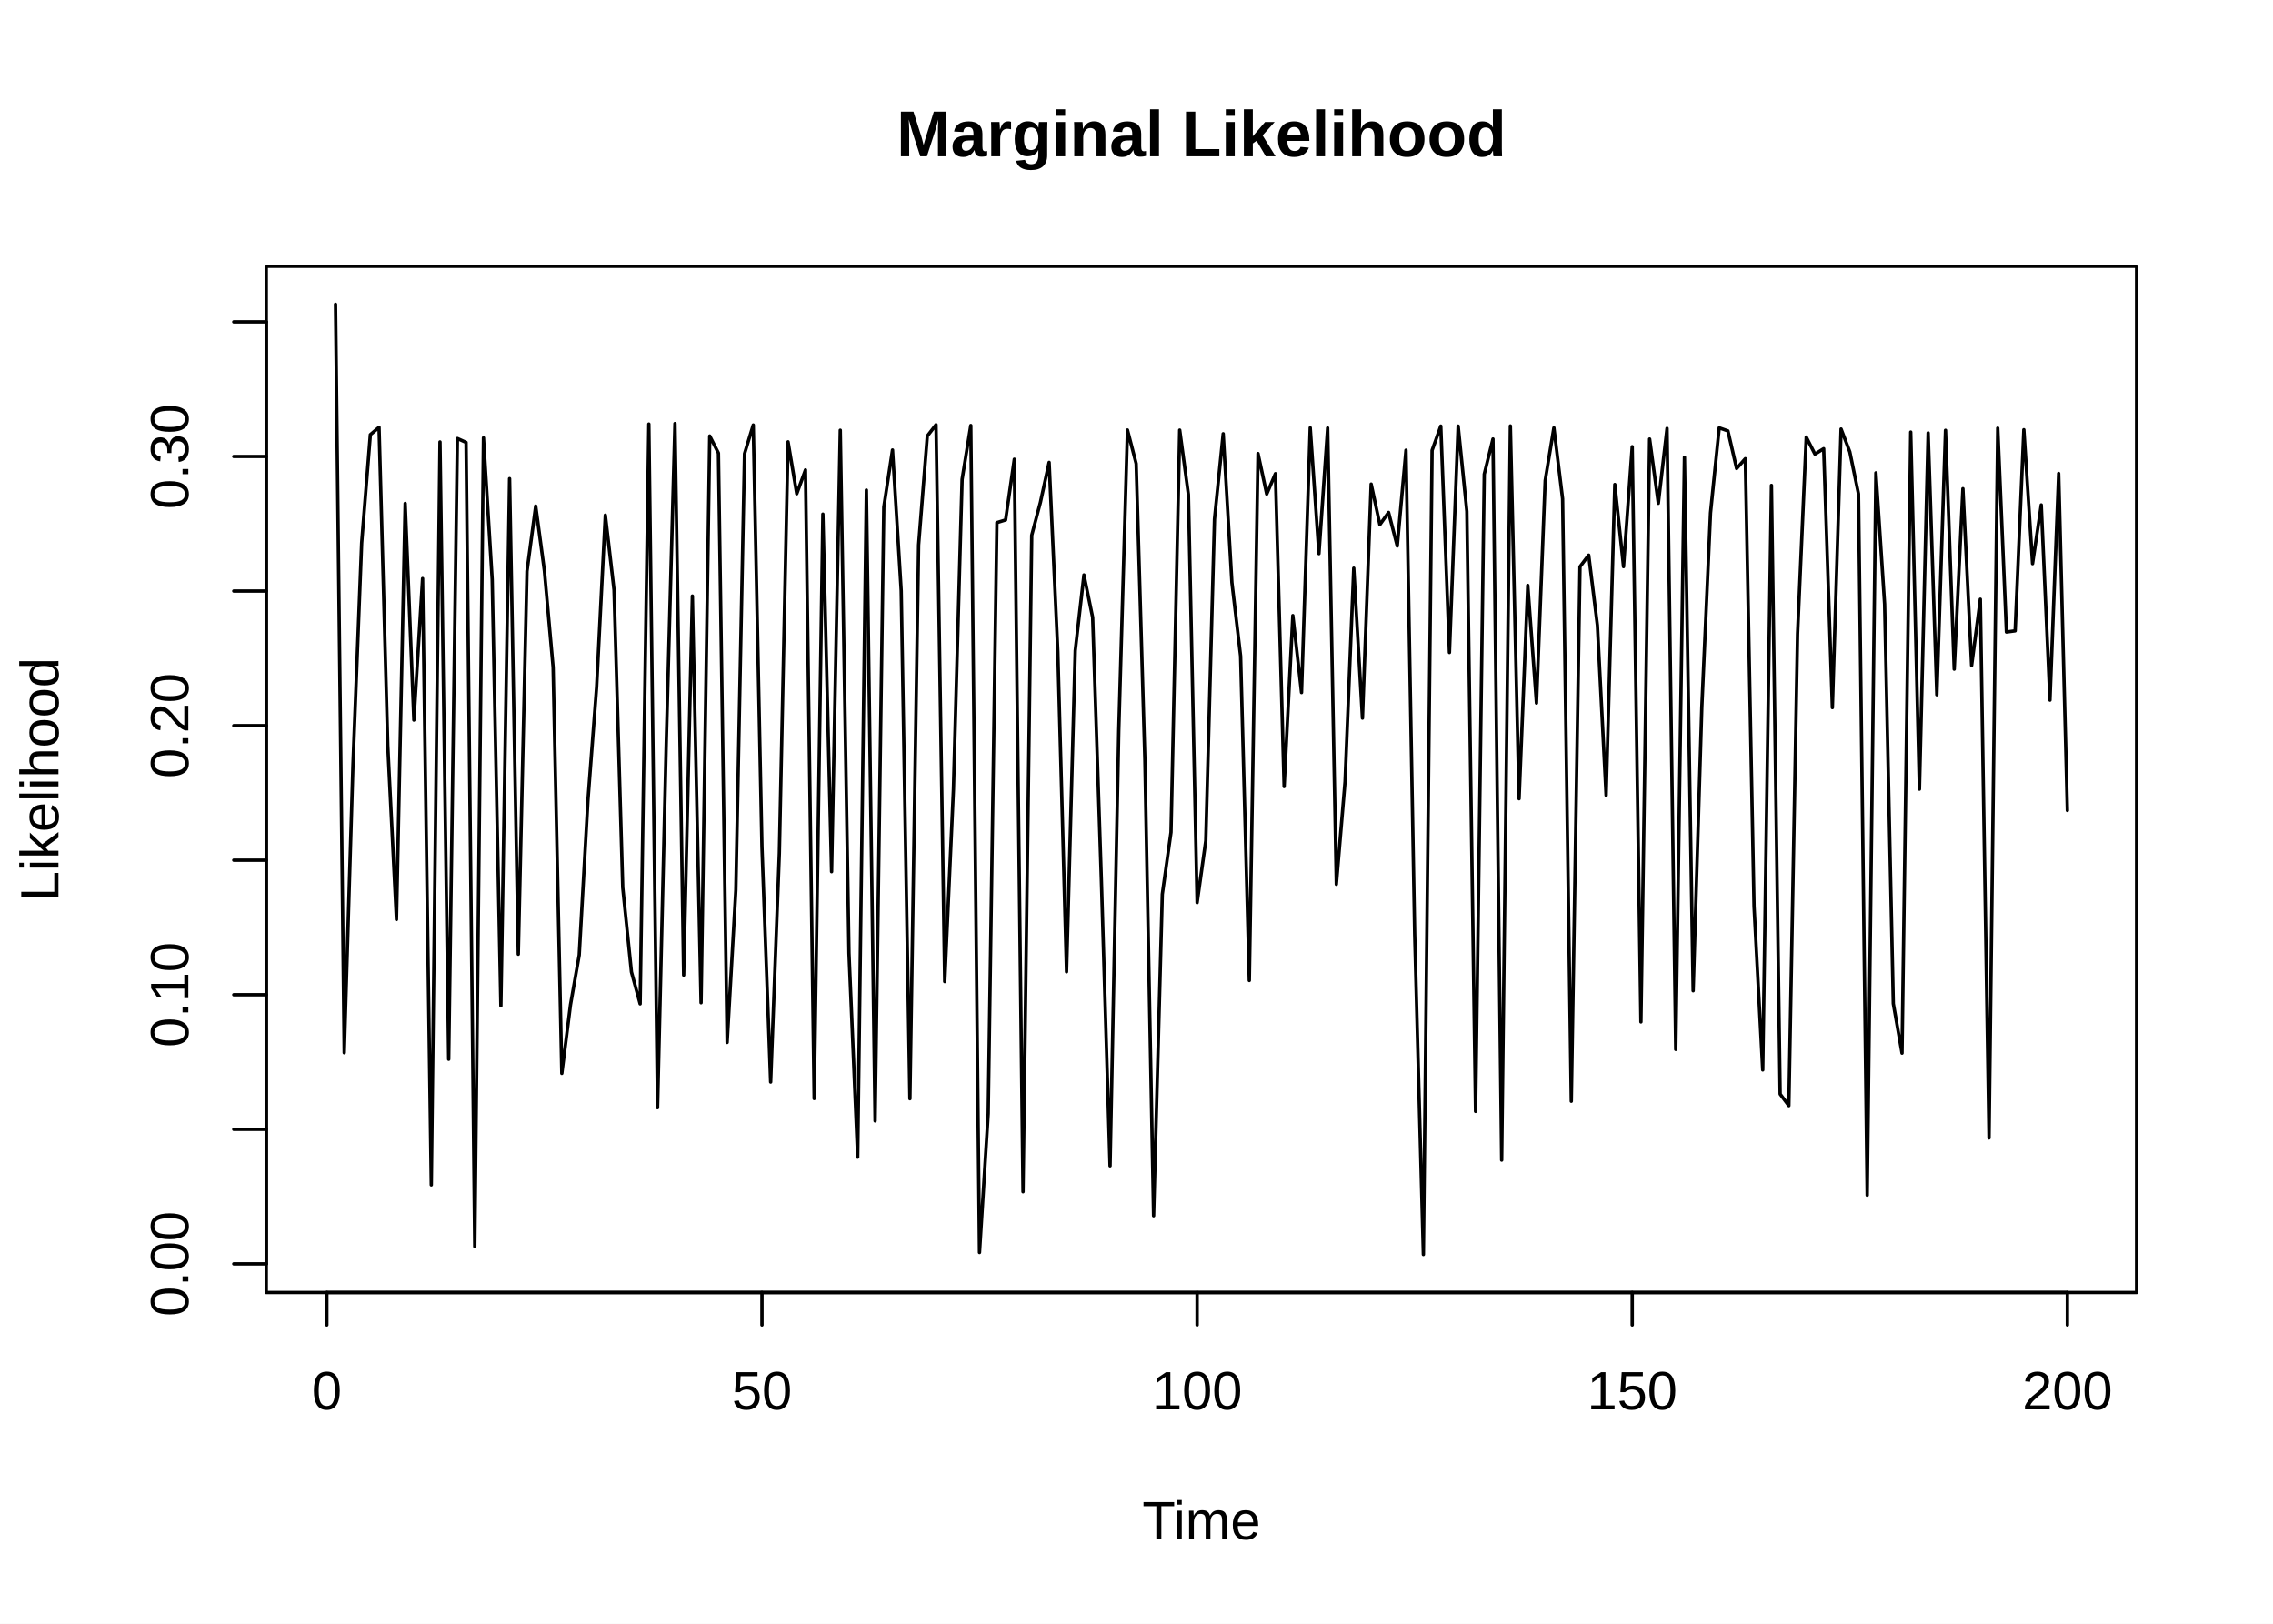
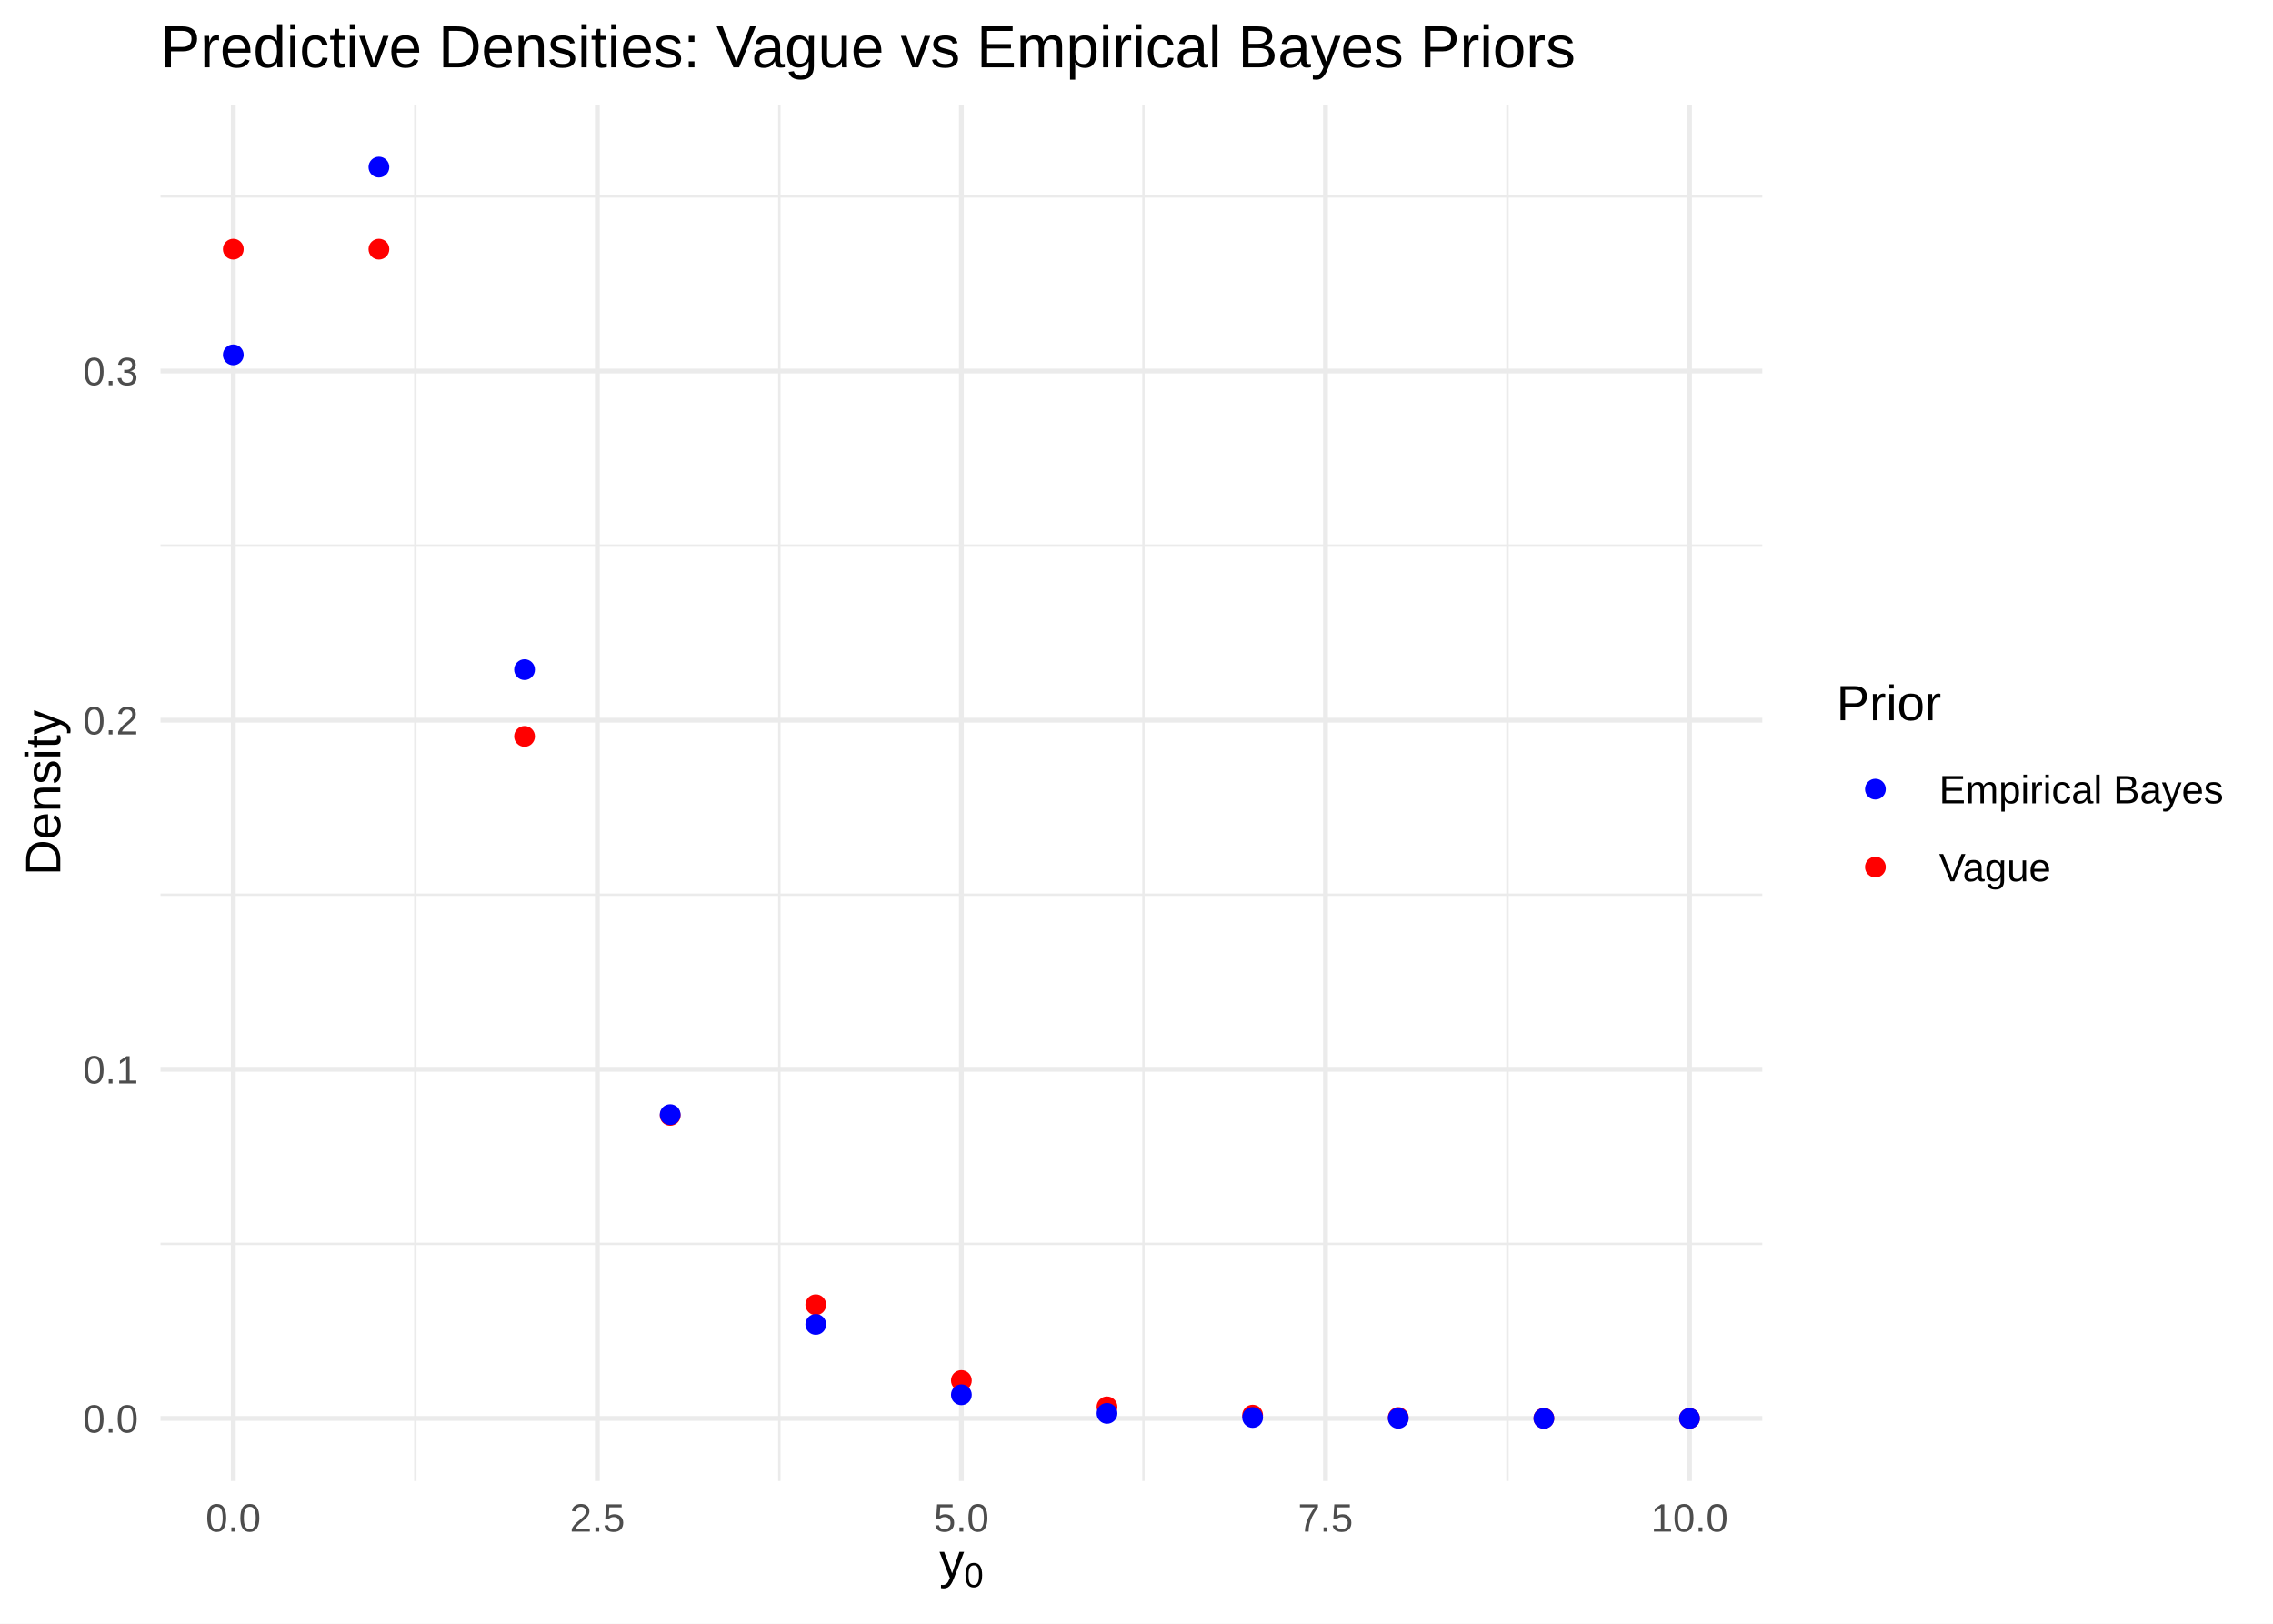
<svg xmlns="http://www.w3.org/2000/svg" class="svglite" width="504.00pt" height="360.00pt" viewBox="0 0 504.00 360.00">
  <defs>
    <style type="text/css">
    .svglite line, .svglite polyline, .svglite polygon, .svglite path, .svglite rect, .svglite circle {
      fill: none;
      stroke: #000000;
      stroke-linecap: round;
      stroke-linejoin: round;
      stroke-miterlimit: 10.00;
    }
    .svglite text {
      white-space: pre;
    }
  </style>
  </defs>
  <rect width="100%" height="100%" style="stroke: none; fill: #FFFFFF;" />
  <defs>
    <clipPath id="cpMC4wMHw1MDQuMDB8MC4wMHwzNjAuMDA=">
      <rect x="0.00" y="0.00" width="504.00" height="360.00" />
    </clipPath>
  </defs>
  <g clip-path="url(#cpMC4wMHw1MDQuMDB8MC4wMHwzNjAuMDA=)">
</g>
  <defs>
-     <clipPath id="cpNTkuMDR8NDczLjc2fDU5LjA0fDI4Ni41Ng==">
-       <rect x="59.04" y="59.04" width="414.72" height="227.52" />
+     <clipPath id="cpMzUuNTl8MzkwLjc2fDIzLjE4fDMyOC4zNQ==">
+       <rect x="35.59" y="23.18" width="355.18" height="305.18" />
    </clipPath>
  </defs>
-   <g clip-path="url(#cpNTkuMDR8NDczLjc2fDU5LjA0fDI4Ni41Ng==)">
-     <polyline points="74.40,67.47 76.33,233.39 78.26,169.66 80.19,120.40 82.12,96.37 84.05,94.74 85.98,165.25 87.91,203.86 89.84,111.63 91.77,159.64 93.70,128.27 95.63,262.70 97.56,97.99 99.49,234.84 101.42,97.22 103.34,98.09 105.27,276.37 107.20,97.07 109.13,128.49 111.06,223.00 112.99,106.12 114.92,211.55 116.85,126.64 118.78,112.20 120.71,126.56 122.64,147.93 124.57,237.97 126.50,222.74 128.43,211.75 130.36,177.52 132.29,152.31 134.22,114.22 136.15,130.81 138.08,196.77 140.01,215.49 141.94,222.56 143.87,94.02 145.80,245.58 147.73,164.69 149.66,93.91 151.59,216.19 153.52,132.15 155.45,222.31 157.37,96.67 159.30,100.46 161.23,231.11 163.16,197.34 165.09,100.59 167.02,94.23 168.95,187.80 170.88,239.89 172.81,189.14 174.74,97.96 176.67,109.47 178.60,104.19 180.53,243.55 182.46,113.99 184.39,193.26 186.32,95.39 188.25,211.34 190.18,256.55 192.11,108.66 194.04,248.51 195.97,112.45 197.90,99.77 199.83,130.99 201.76,243.59 203.69,120.83 205.62,96.67 207.55,94.17 209.48,217.62 211.41,174.97 213.33,106.29 215.26,94.34 217.19,277.69 219.12,246.89 221.05,115.87 222.98,115.28 224.91,101.82 226.84,264.22 228.77,118.68 230.70,111.37 232.63,102.52 234.56,144.53 236.49,215.45 238.42,144.27 240.35,127.47 242.28,136.89 244.21,195.09 246.14,258.47 248.07,161.99 250.00,95.34 251.93,102.80 253.86,168.56 255.79,269.54 257.72,198.26 259.65,184.52 261.58,95.36 263.51,109.66 265.44,200.12 267.36,186.39 269.29,115.11 271.22,96.17 273.15,129.14 275.08,145.46 277.01,217.38 278.94,100.56 280.87,109.54 282.80,105.02 284.73,174.38 286.66,136.48 288.59,153.54 290.52,94.85 292.45,122.75 294.38,94.89 296.31,196.05 298.24,173.28 300.17,125.97 302.10,159.21 304.03,107.33 305.96,116.32 307.89,113.61 309.82,121.06 311.75,99.82 313.68,207.11 315.61,278.13 317.54,99.85 319.47,94.47 321.39,144.66 323.32,94.47 325.25,113.38 327.18,246.40 329.11,105.13 331.04,97.33 332.97,257.20 334.90,94.44 336.83,177.08 338.76,129.79 340.69,155.87 342.62,106.55 344.55,94.85 346.48,110.59 348.41,244.15 350.34,125.64 352.27,123.08 354.20,138.65 356.13,176.33 358.06,107.42 359.99,125.63 361.92,99.04 363.85,226.56 365.78,97.34 367.71,111.59 369.64,94.98 371.57,232.66 373.50,101.37 375.43,219.66 377.35,156.81 379.28,113.73 381.21,94.86 383.14,95.54 385.07,103.88 387.00,101.70 388.93,200.95 390.86,237.21 392.79,107.62 394.72,242.56 396.65,245.13 398.58,140.54 400.51,96.91 402.44,100.69 404.37,99.48 406.30,156.88 408.23,95.12 410.16,100.17 412.09,109.50 414.02,264.98 415.95,104.84 417.88,133.93 419.81,222.51 421.74,233.48 423.67,95.80 425.60,174.96 427.53,95.99 429.46,154.03 431.38,95.41 433.31,148.35 435.24,108.35 437.17,147.54 439.10,132.85 441.03,252.29 442.96,94.93 444.89,140.12 446.82,139.86 448.75,95.28 450.68,124.97 452.61,111.95 454.54,155.22 456.47,104.98 458.40,179.68 " style="stroke-width: 0.75;" />
+   <g clip-path="url(#cpMzUuNTl8MzkwLjc2fDIzLjE4fDMyOC4zNQ==)">
+     <polyline points="35.59,275.78 390.76,275.78 " style="stroke-width: 0.53; stroke: #EBEBEB; stroke-linecap: butt;" />
+     <polyline points="35.59,198.37 390.76,198.37 " style="stroke-width: 0.53; stroke: #EBEBEB; stroke-linecap: butt;" />
+     <polyline points="35.59,120.96 390.76,120.96 " style="stroke-width: 0.53; stroke: #EBEBEB; stroke-linecap: butt;" />
+     <polyline points="35.59,43.55 390.76,43.55 " style="stroke-width: 0.53; stroke: #EBEBEB; stroke-linecap: butt;" />
+     <polyline points="92.09,328.35 92.09,23.18 " style="stroke-width: 0.53; stroke: #EBEBEB; stroke-linecap: butt;" />
+     <polyline points="172.81,328.35 172.81,23.18 " style="stroke-width: 0.53; stroke: #EBEBEB; stroke-linecap: butt;" />
+     <polyline points="253.54,328.35 253.54,23.18 " style="stroke-width: 0.53; stroke: #EBEBEB; stroke-linecap: butt;" />
+     <polyline points="334.26,328.35 334.26,23.18 " style="stroke-width: 0.53; stroke: #EBEBEB; stroke-linecap: butt;" />
+     <polyline points="35.59,314.48 390.76,314.48 " style="stroke-width: 1.07; stroke: #EBEBEB; stroke-linecap: butt;" />
+     <polyline points="35.59,237.07 390.76,237.07 " style="stroke-width: 1.07; stroke: #EBEBEB; stroke-linecap: butt;" />
+     <polyline points="35.59,159.67 390.76,159.67 " style="stroke-width: 1.07; stroke: #EBEBEB; stroke-linecap: butt;" />
+     <polyline points="35.59,82.26 390.76,82.26 " style="stroke-width: 1.07; stroke: #EBEBEB; stroke-linecap: butt;" />
+     <polyline points="51.73,328.35 51.73,23.18 " style="stroke-width: 1.07; stroke: #EBEBEB; stroke-linecap: butt;" />
+     <polyline points="132.45,328.35 132.45,23.18 " style="stroke-width: 1.07; stroke: #EBEBEB; stroke-linecap: butt;" />
+     <polyline points="213.17,328.35 213.17,23.18 " style="stroke-width: 1.07; stroke: #EBEBEB; stroke-linecap: butt;" />
+     <polyline points="293.90,328.35 293.90,23.18 " style="stroke-width: 1.07; stroke: #EBEBEB; stroke-linecap: butt;" />
+     <polyline points="374.62,328.35 374.62,23.18 " style="stroke-width: 1.07; stroke: #EBEBEB; stroke-linecap: butt;" />
+     <circle cx="51.73" cy="55.24" r="1.95" style="stroke-width: 0.71; stroke: #FF0000; fill: #FF0000;" />
+     <circle cx="84.02" cy="55.24" r="1.95" style="stroke-width: 0.71; stroke: #FF0000; fill: #FF0000;" />
+     <circle cx="116.31" cy="163.26" r="1.95" style="stroke-width: 0.71; stroke: #FF0000; fill: #FF0000;" />
+     <circle cx="148.60" cy="247.28" r="1.95" style="stroke-width: 0.71; stroke: #FF0000; fill: #FF0000;" />
+     <circle cx="180.89" cy="289.28" r="1.95" style="stroke-width: 0.71; stroke: #FF0000; fill: #FF0000;" />
+     <circle cx="213.17" cy="306.08" r="1.95" style="stroke-width: 0.71; stroke: #FF0000; fill: #FF0000;" />
+     <circle cx="245.46" cy="311.92" r="1.95" style="stroke-width: 0.71; stroke: #FF0000; fill: #FF0000;" />
+     <circle cx="277.75" cy="313.75" r="1.95" style="stroke-width: 0.71; stroke: #FF0000; fill: #FF0000;" />
+     <circle cx="310.04" cy="314.28" r="1.95" style="stroke-width: 0.71; stroke: #FF0000; fill: #FF0000;" />
+     <circle cx="342.33" cy="314.43" r="1.95" style="stroke-width: 0.71; stroke: #FF0000; fill: #FF0000;" />
+     <circle cx="374.62" cy="314.47" r="1.95" style="stroke-width: 0.71; stroke: #FF0000; fill: #FF0000;" />
+     <circle cx="51.73" cy="78.67" r="1.95" style="stroke-width: 0.71; stroke: #0000FF; fill: #0000FF;" />
+     <circle cx="84.02" cy="37.05" r="1.95" style="stroke-width: 0.71; stroke: #0000FF; fill: #0000FF;" />
+     <circle cx="116.31" cy="148.46" r="1.95" style="stroke-width: 0.71; stroke: #0000FF; fill: #0000FF;" />
+     <circle cx="148.60" cy="247.12" r="1.95" style="stroke-width: 0.71; stroke: #0000FF; fill: #0000FF;" />
+     <circle cx="180.89" cy="293.64" r="1.95" style="stroke-width: 0.71; stroke: #0000FF; fill: #0000FF;" />
+     <circle cx="213.17" cy="309.24" r="1.95" style="stroke-width: 0.71; stroke: #0000FF; fill: #0000FF;" />
+     <circle cx="245.46" cy="313.36" r="1.95" style="stroke-width: 0.71; stroke: #0000FF; fill: #0000FF;" />
+     <circle cx="277.75" cy="314.27" r="1.95" style="stroke-width: 0.71; stroke: #0000FF; fill: #0000FF;" />
+     <circle cx="310.04" cy="314.45" r="1.95" style="stroke-width: 0.71; stroke: #0000FF; fill: #0000FF;" />
+     <circle cx="342.33" cy="314.48" r="1.95" style="stroke-width: 0.71; stroke: #0000FF; fill: #0000FF;" />
+     <circle cx="374.62" cy="314.48" r="1.95" style="stroke-width: 0.71; stroke: #0000FF; fill: #0000FF;" />
  </g>
  <g clip-path="url(#cpMC4wMHw1MDQuMDB8MC4wMHwzNjAuMDA=)">
-     <line x1="72.47" y1="286.56" x2="458.40" y2="286.56" style="stroke-width: 0.75;" />
-     <line x1="72.47" y1="286.56" x2="72.47" y2="293.76" style="stroke-width: 0.75;" />
-     <line x1="168.95" y1="286.56" x2="168.95" y2="293.76" style="stroke-width: 0.75;" />
-     <line x1="265.44" y1="286.56" x2="265.44" y2="293.76" style="stroke-width: 0.75;" />
-     <line x1="361.92" y1="286.56" x2="361.92" y2="293.76" style="stroke-width: 0.75;" />
-     <line x1="458.40" y1="286.56" x2="458.40" y2="293.76" style="stroke-width: 0.75;" />
-     <text x="72.47" y="312.48" text-anchor="middle" style="font-size: 12.00px; font-family: &quot;Arial&quot;;" textLength="6.67px" lengthAdjust="spacingAndGlyphs">0</text>
-     <text x="168.95" y="312.48" text-anchor="middle" style="font-size: 12.00px; font-family: &quot;Arial&quot;;" textLength="13.35px" lengthAdjust="spacingAndGlyphs">50</text>
-     <text x="265.44" y="312.48" text-anchor="middle" style="font-size: 12.00px; font-family: &quot;Arial&quot;;" textLength="20.02px" lengthAdjust="spacingAndGlyphs">100</text>
-     <text x="361.92" y="312.48" text-anchor="middle" style="font-size: 12.00px; font-family: &quot;Arial&quot;;" textLength="20.02px" lengthAdjust="spacingAndGlyphs">150</text>
-     <text x="458.40" y="312.48" text-anchor="middle" style="font-size: 12.00px; font-family: &quot;Arial&quot;;" textLength="20.02px" lengthAdjust="spacingAndGlyphs">200</text>
-     <line x1="59.04" y1="280.21" x2="59.04" y2="71.37" style="stroke-width: 0.75;" />
-     <line x1="59.04" y1="280.21" x2="51.84" y2="280.21" style="stroke-width: 0.75;" />
-     <line x1="59.04" y1="250.38" x2="51.84" y2="250.38" style="stroke-width: 0.75;" />
-     <line x1="59.04" y1="220.54" x2="51.84" y2="220.54" style="stroke-width: 0.75;" />
-     <line x1="59.04" y1="190.71" x2="51.84" y2="190.71" style="stroke-width: 0.75;" />
-     <line x1="59.04" y1="160.88" x2="51.84" y2="160.88" style="stroke-width: 0.75;" />
-     <line x1="59.04" y1="131.04" x2="51.84" y2="131.04" style="stroke-width: 0.75;" />
-     <line x1="59.04" y1="101.21" x2="51.84" y2="101.21" style="stroke-width: 0.75;" />
-     <line x1="59.04" y1="71.37" x2="51.84" y2="71.37" style="stroke-width: 0.75;" />
-     <text transform="translate(41.76,280.21) rotate(-90)" text-anchor="middle" style="font-size: 12.00px; font-family: &quot;Arial&quot;;" textLength="23.36px" lengthAdjust="spacingAndGlyphs">0.00</text>
-     <text transform="translate(41.76,220.54) rotate(-90)" text-anchor="middle" style="font-size: 12.00px; font-family: &quot;Arial&quot;;" textLength="23.36px" lengthAdjust="spacingAndGlyphs">0.10</text>
-     <text transform="translate(41.76,160.88) rotate(-90)" text-anchor="middle" style="font-size: 12.00px; font-family: &quot;Arial&quot;;" textLength="23.36px" lengthAdjust="spacingAndGlyphs">0.20</text>
-     <text transform="translate(41.76,101.21) rotate(-90)" text-anchor="middle" style="font-size: 12.00px; font-family: &quot;Arial&quot;;" textLength="23.36px" lengthAdjust="spacingAndGlyphs">0.30</text>
-     <polygon points="59.04,286.56 473.76,286.56 473.76,59.04 59.04,59.04 " style="stroke-width: 0.75;" />
-     <text x="266.40" y="34.67" text-anchor="middle" style="font-size: 14.40px; font-weight: bold; font-family: &quot;Arial&quot;;" textLength="135.13px" lengthAdjust="spacingAndGlyphs">Marginal Likelihood</text>
-     <text x="266.40" y="341.28" text-anchor="middle" style="font-size: 12.00px; font-family: &quot;Arial&quot;;" textLength="26.22px" lengthAdjust="spacingAndGlyphs">Time</text>
-     <text transform="translate(12.96,172.80) rotate(-90)" text-anchor="middle" style="font-size: 12.00px; font-family: &quot;Arial&quot;;" textLength="54.04px" lengthAdjust="spacingAndGlyphs">Likelihood</text>
+     <text x="30.65" y="317.63" text-anchor="end" style="font-size: 8.80px;fill: #4D4D4D; font-family: &quot;Arial&quot;;" textLength="12.24px" lengthAdjust="spacingAndGlyphs">0.0</text>
+     <text x="30.65" y="240.22" text-anchor="end" style="font-size: 8.80px;fill: #4D4D4D; font-family: &quot;Arial&quot;;" textLength="12.24px" lengthAdjust="spacingAndGlyphs">0.1</text>
+     <text x="30.65" y="162.82" text-anchor="end" style="font-size: 8.80px;fill: #4D4D4D; font-family: &quot;Arial&quot;;" textLength="12.24px" lengthAdjust="spacingAndGlyphs">0.2</text>
+     <text x="30.65" y="85.41" text-anchor="end" style="font-size: 8.80px;fill: #4D4D4D; font-family: &quot;Arial&quot;;" textLength="12.24px" lengthAdjust="spacingAndGlyphs">0.3</text>
+     <text x="51.73" y="339.58" text-anchor="middle" style="font-size: 8.80px;fill: #4D4D4D; font-family: &quot;Arial&quot;;" textLength="12.24px" lengthAdjust="spacingAndGlyphs">0.0</text>
+     <text x="132.45" y="339.58" text-anchor="middle" style="font-size: 8.80px;fill: #4D4D4D; font-family: &quot;Arial&quot;;" textLength="12.24px" lengthAdjust="spacingAndGlyphs">2.5</text>
+     <text x="213.17" y="339.58" text-anchor="middle" style="font-size: 8.80px;fill: #4D4D4D; font-family: &quot;Arial&quot;;" textLength="12.24px" lengthAdjust="spacingAndGlyphs">5.0</text>
+     <text x="293.90" y="339.58" text-anchor="middle" style="font-size: 8.80px;fill: #4D4D4D; font-family: &quot;Arial&quot;;" textLength="12.24px" lengthAdjust="spacingAndGlyphs">7.5</text>
+     <text x="374.62" y="339.58" text-anchor="middle" style="font-size: 8.80px;fill: #4D4D4D; font-family: &quot;Arial&quot;;" textLength="17.14px" lengthAdjust="spacingAndGlyphs">10.0</text>
+     <text x="208.29" y="349.88" style="font-size: 11.00px; font-family: &quot;Arial&quot;;" textLength="5.50px" lengthAdjust="spacingAndGlyphs">y</text>
+     <text x="213.79" y="351.88" style="font-size: 7.70px; font-family: &quot;Arial&quot;;" textLength="4.28px" lengthAdjust="spacingAndGlyphs">0</text>
+     <text transform="translate(13.36,175.76) rotate(-90)" text-anchor="middle" style="font-size: 11.00px; font-family: &quot;Arial&quot;;" textLength="36.68px" lengthAdjust="spacingAndGlyphs">Density</text>
+     <text x="407.20" y="159.68" style="font-size: 11.00px; font-family: &quot;Arial&quot;;" textLength="23.23px" lengthAdjust="spacingAndGlyphs">Prior</text>
+     <circle cx="415.84" cy="174.96" r="1.95" style="stroke-width: 0.71; stroke: #0000FF; fill: #0000FF;" />
+     <circle cx="415.84" cy="192.24" r="1.95" style="stroke-width: 0.71; stroke: #FF0000; fill: #FF0000;" />
+     <text x="429.96" y="178.11" style="font-size: 8.80px; font-family: &quot;Arial&quot;;" textLength="63.08px" lengthAdjust="spacingAndGlyphs">Empirical Bayes</text>
+     <text x="429.96" y="195.39" style="font-size: 8.80px; font-family: &quot;Arial&quot;;" textLength="24.80px" lengthAdjust="spacingAndGlyphs">Vague</text>
+     <text x="35.59" y="14.93" style="font-size: 13.20px; font-family: &quot;Arial&quot;;" textLength="313.52px" lengthAdjust="spacingAndGlyphs">Predictive Densities: Vague vs Empirical Bayes Priors</text>
  </g>
</svg>
